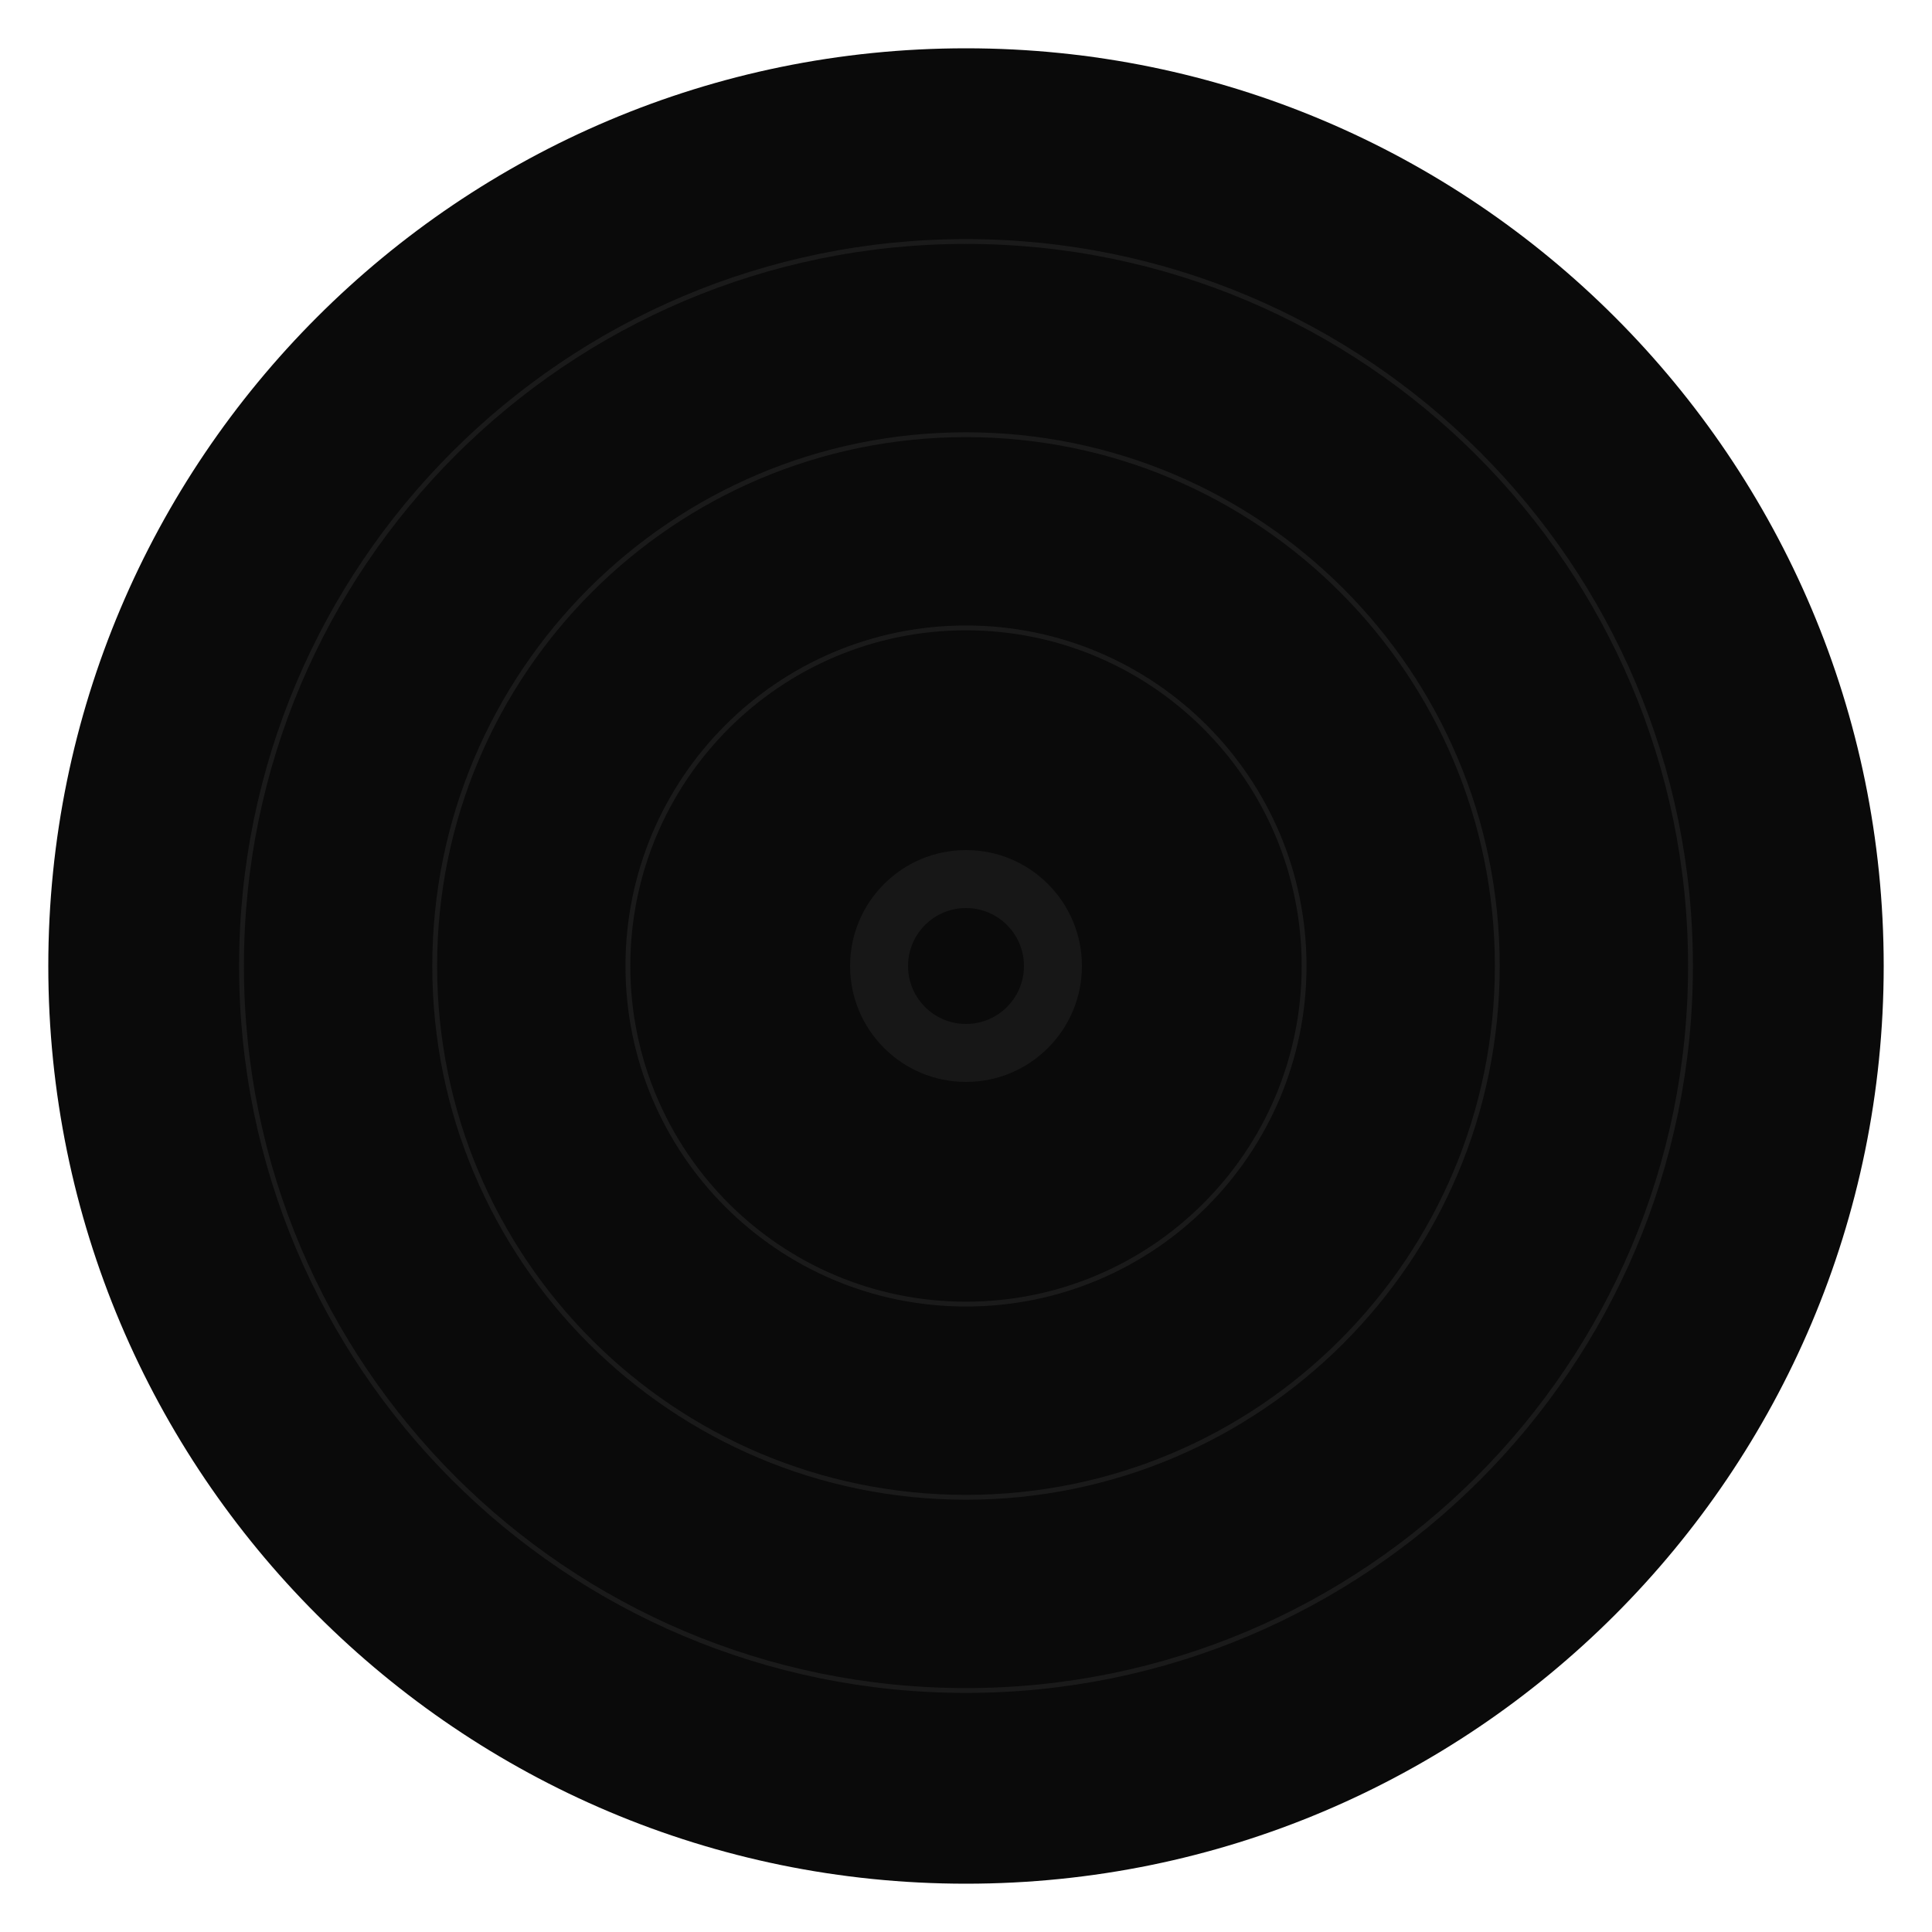
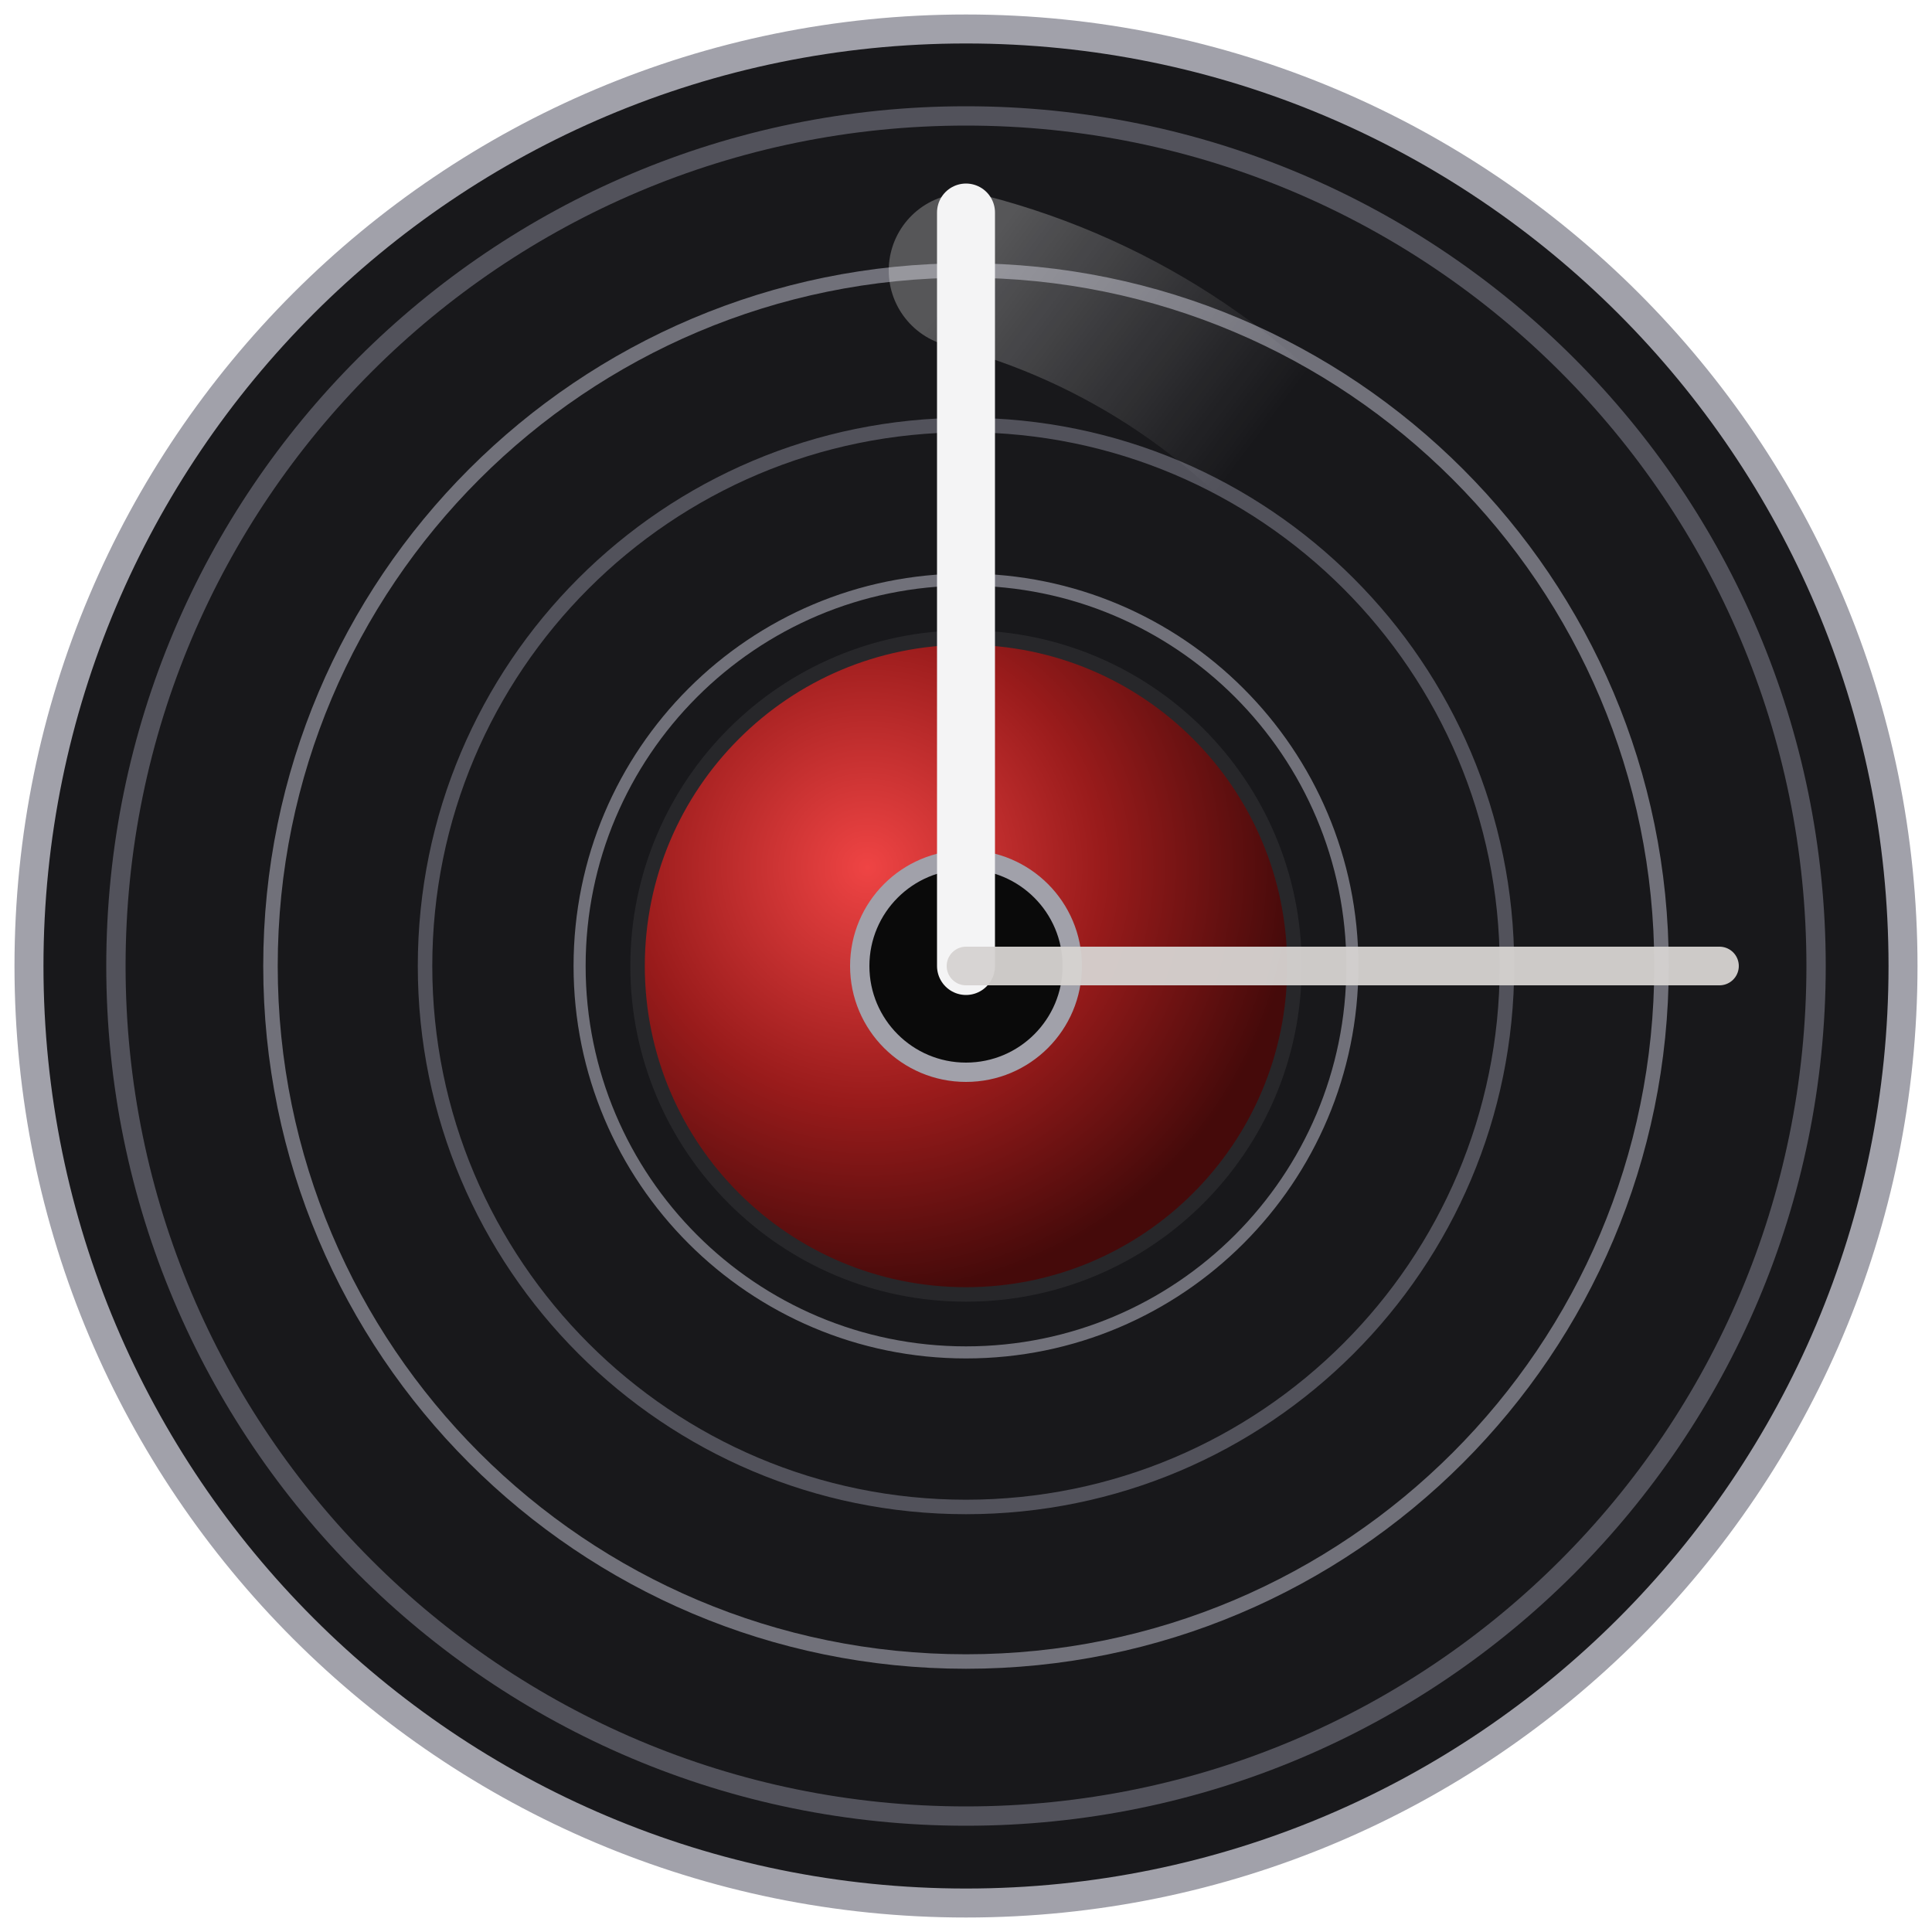
<svg xmlns="http://www.w3.org/2000/svg" viewBox="0 0 200 200">
-   <circle cx="100" cy="100" r="95" fill="#0a0a0a" />
-   <circle cx="100" cy="100" r="75" fill="none" stroke="#1a1a1a" stroke-width="0.5" />
-   <circle cx="100" cy="100" r="55" fill="none" stroke="#1a1a1a" stroke-width="0.5" />
-   <circle cx="100" cy="100" r="35" fill="none" stroke="#1a1a1a" stroke-width="0.5" />
-   <circle cx="100" cy="100" r="12" fill="#171717" />
-   <circle cx="100" cy="100" r="6" fill="#0a0a0a" />
+   <defs>
+     <linearGradient id="vinylShine" x1="0%" y1="0%" x2="100%" y2="100%">
+       <stop offset="0%" stop-color="#ffffff" stop-opacity="0.28" />
+       <stop offset="40%" stop-color="#ffffff" stop-opacity="0" />
+       <stop offset="100%" stop-color="#ffffff" stop-opacity="0" />
+     </linearGradient>
+     <radialGradient id="vinylLabel" cx="35%" cy="35%" r="65%">
+       <stop offset="0%" stop-color="#ef4444" />
+       <stop offset="55%" stop-color="#991b1b" />
+       <stop offset="100%" stop-color="#450a0a" />
+     </radialGradient>
+   </defs>
+   <circle cx="100" cy="100" r="97" fill="#18181b" stroke="#a1a1aa" stroke-width="3" />
+   <circle cx="100" cy="100" r="88" fill="none" stroke="#52525b" stroke-width="2" />
+   <circle cx="100" cy="100" r="72" fill="none" stroke="#71717a" stroke-width="1.5" />
+   <circle cx="100" cy="100" r="56" fill="none" stroke="#52525b" stroke-width="1.5" />
+   <circle cx="100" cy="100" r="40" fill="none" stroke="#71717a" stroke-width="1.25" />
+   <path d="M 100 28 A 72 72 0 0 1 154 100" fill="none" stroke="url(#vinylShine)" stroke-width="16" stroke-linecap="round" opacity="0.95" />
+   <circle cx="100" cy="100" r="34" fill="url(#vinylLabel)" stroke="#27272a" stroke-width="1.5" />
+   <circle cx="100" cy="100" r="11" fill="#0a0a0a" stroke="#a1a1aa" stroke-width="2" />
+   <line x1="100" y1="100" x2="100" y2="22" stroke="#f4f4f5" stroke-width="6" stroke-linecap="round" />
+   <line x1="100" y1="100" x2="178" y2="100" stroke="#d6d3d1" stroke-width="4" stroke-linecap="round" opacity="0.95" />
</svg>
